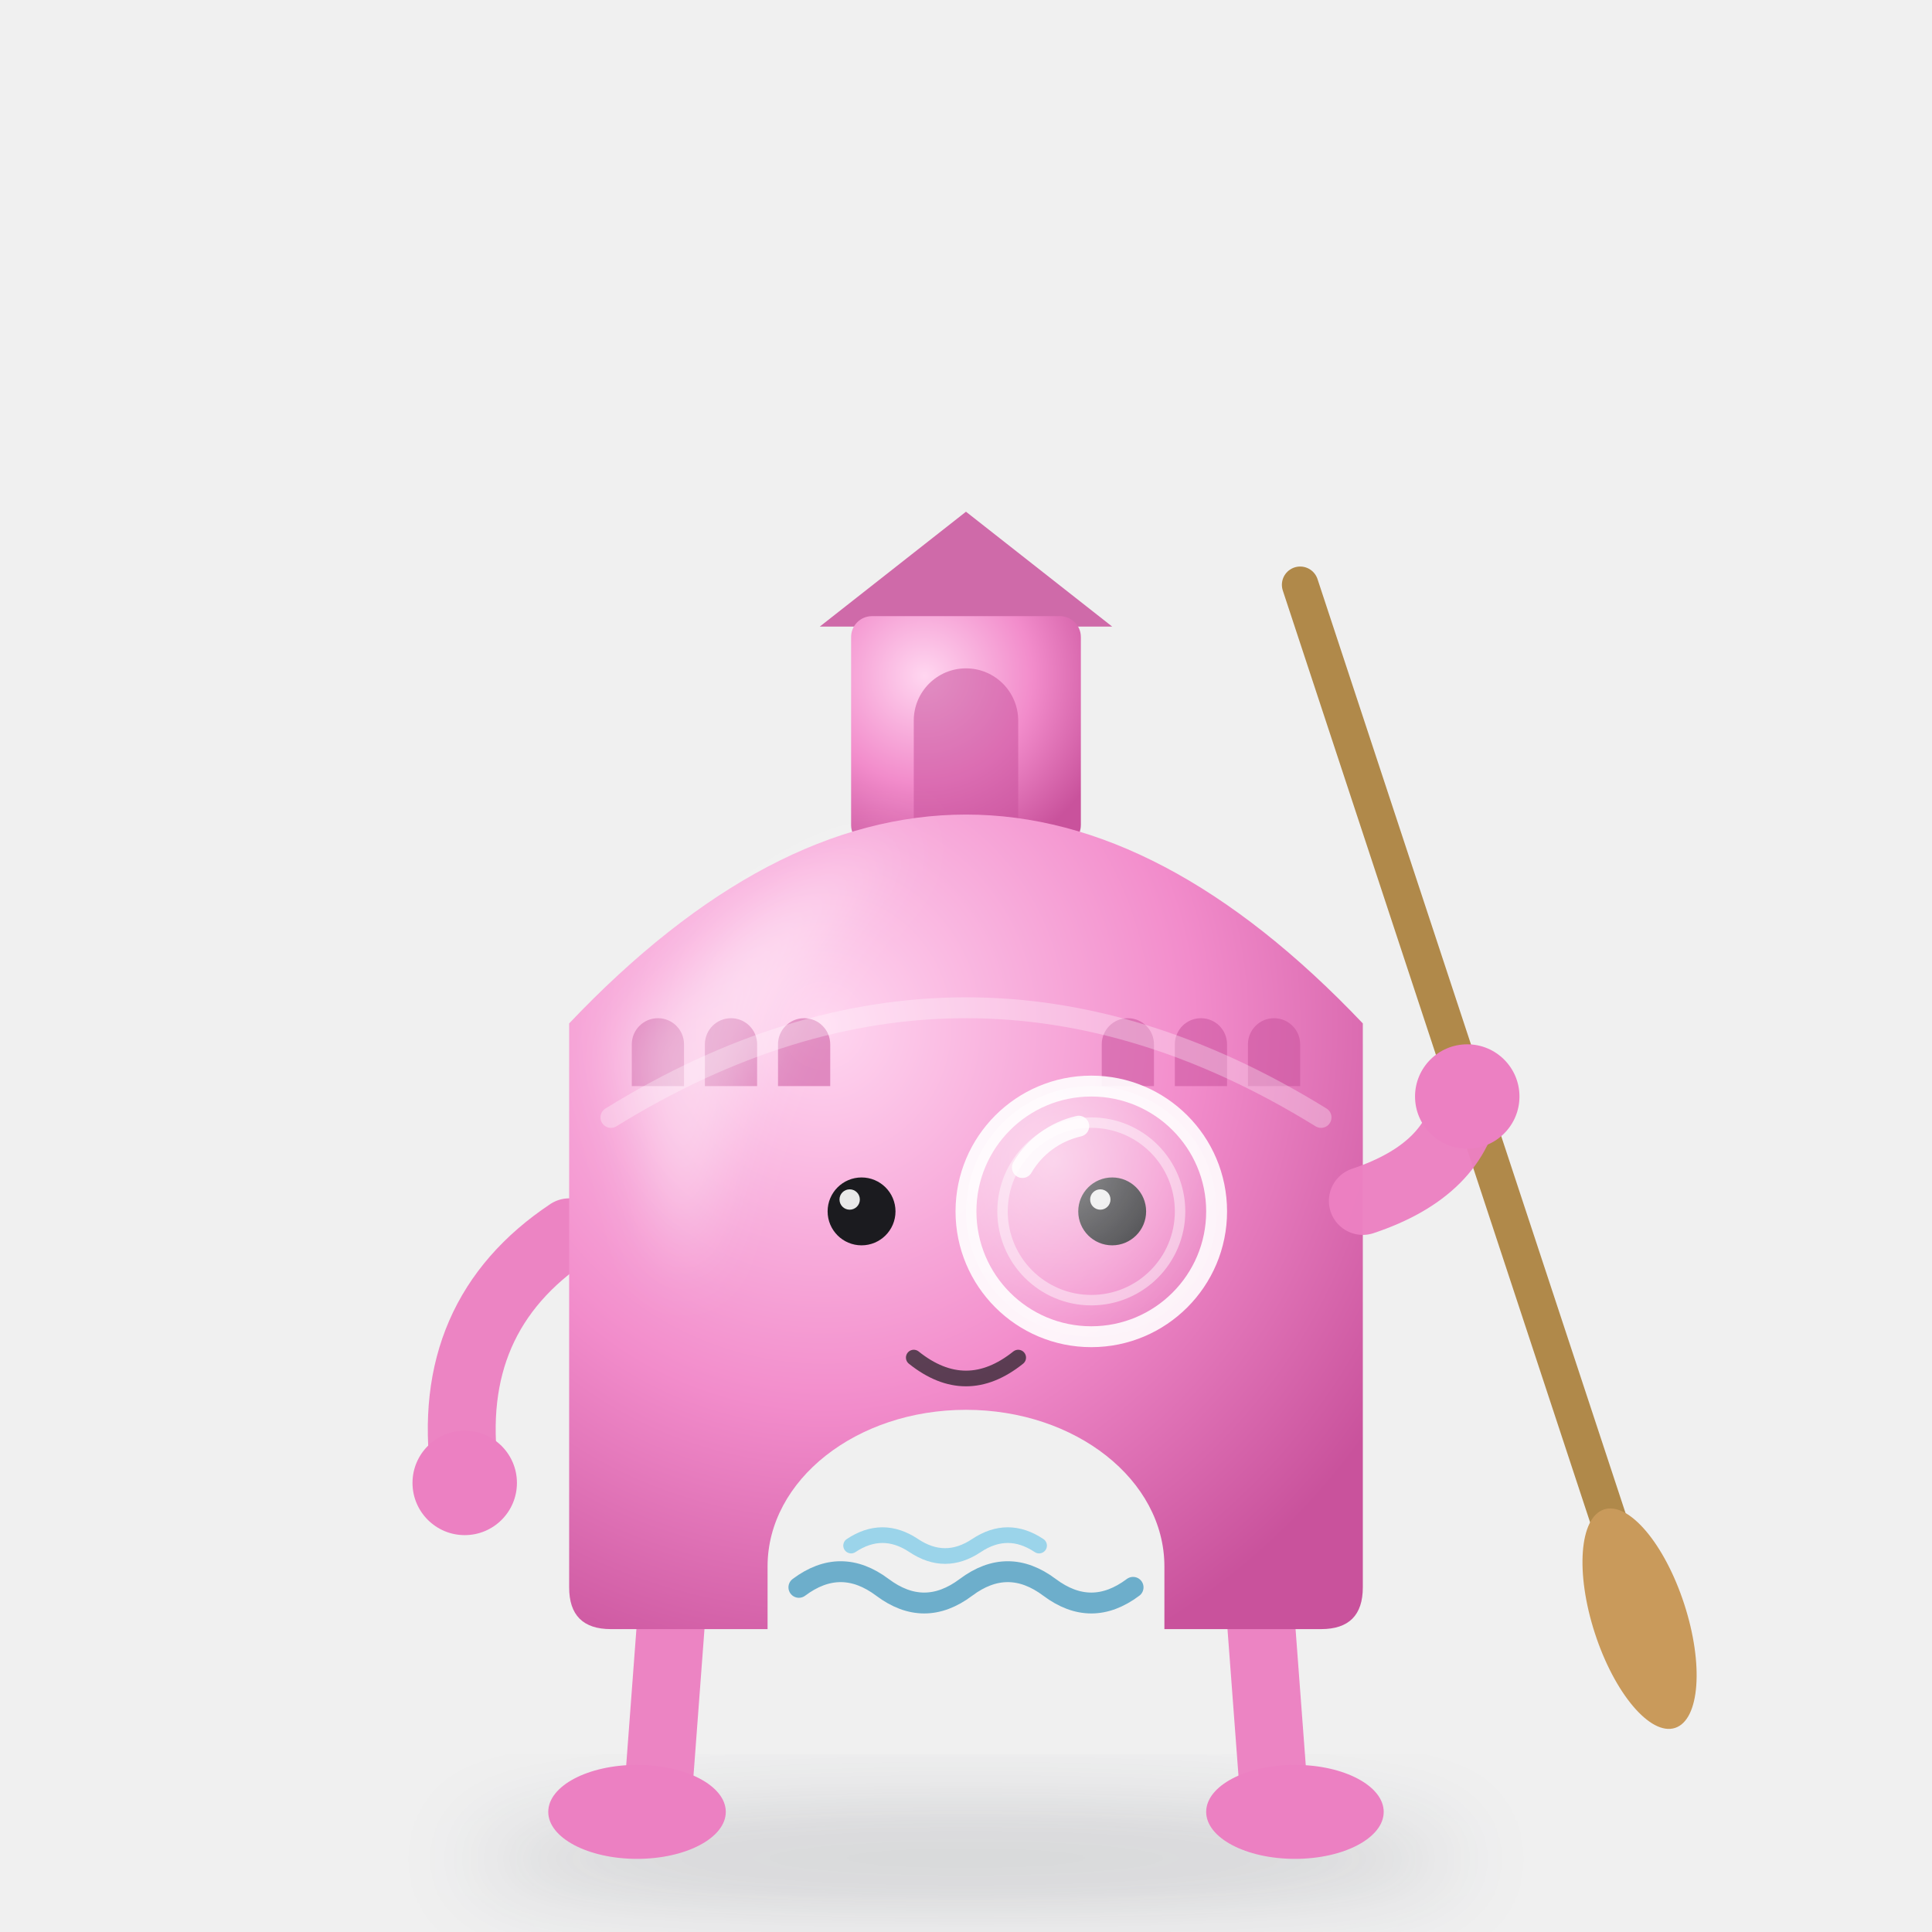
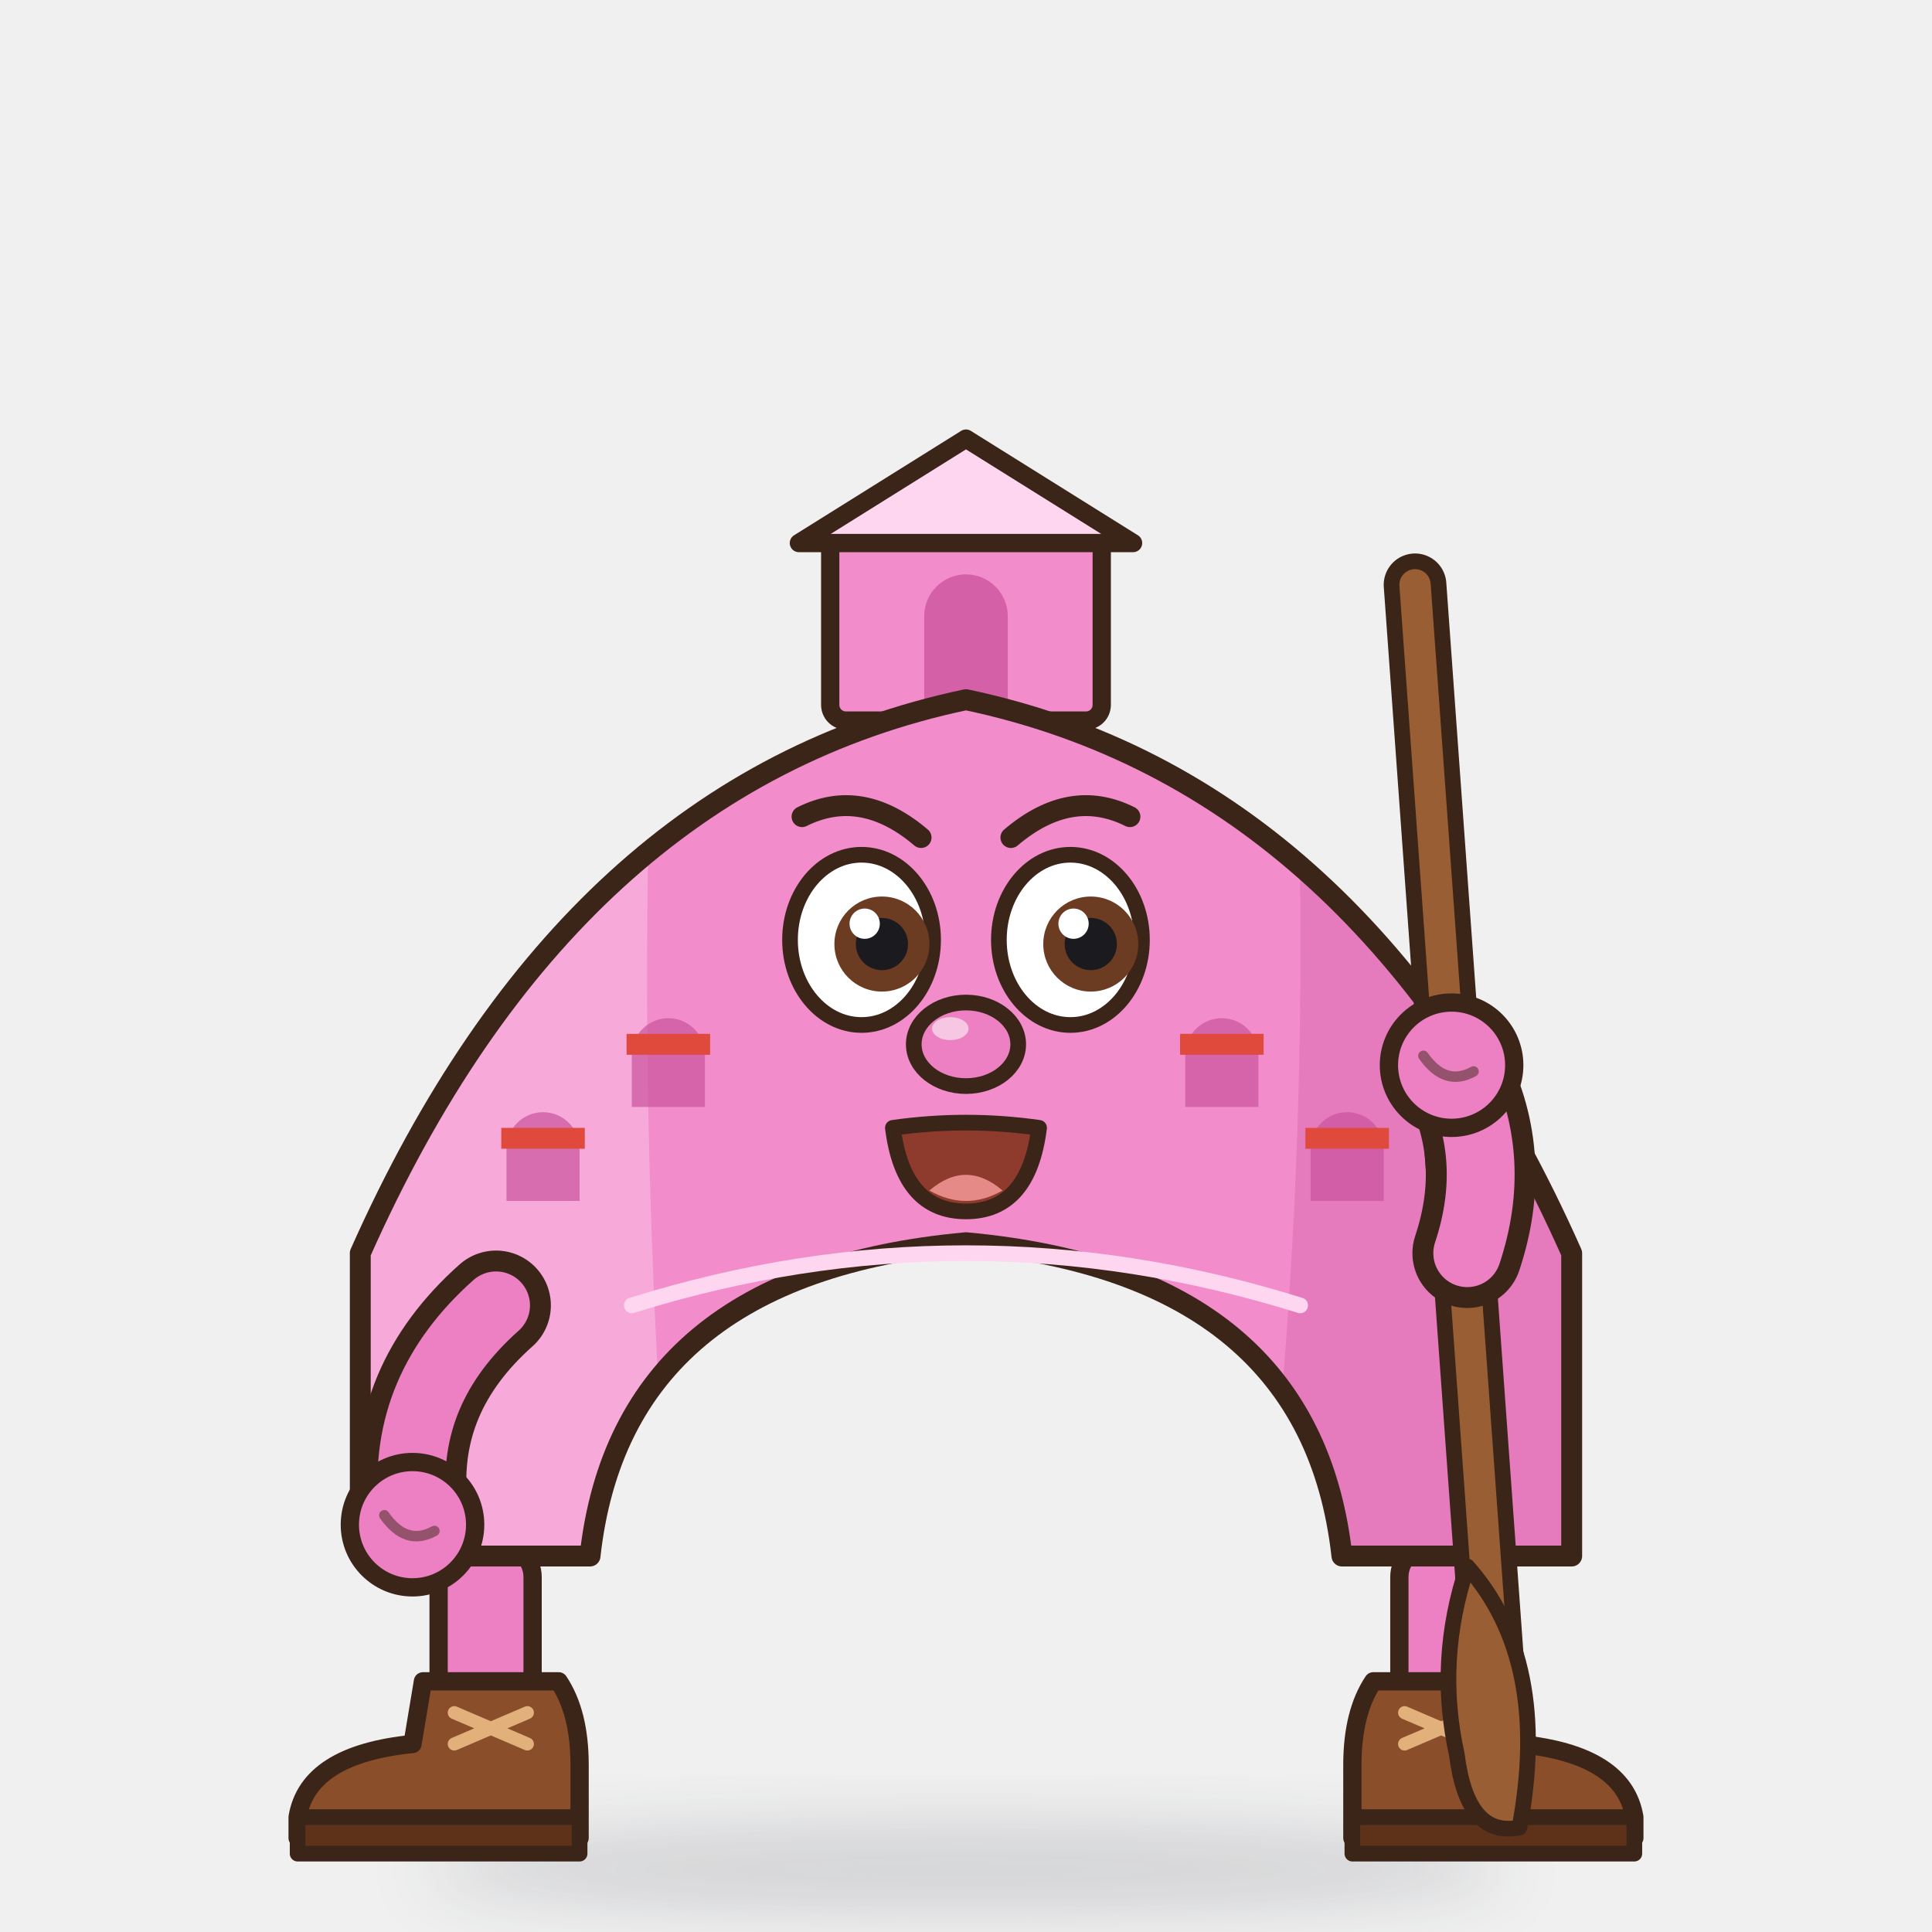
<svg xmlns="http://www.w3.org/2000/svg" viewBox="0 0 64 64" width="160" height="160" role="img" aria-label="Venice, Channels, running">
  <defs>
-     <radialGradient id="sm-venice-b" cx="32%" cy="26%" r="85%">
-       <stop offset="0" stop-color="#FFD6F0" />
-       <stop offset=".55" stop-color="#F28CCB" />
-       <stop offset="1" stop-color="#C9529C" />
-     </radialGradient>
-     <radialGradient id="sm-venice-l" cx="35%" cy="30%" r="75%">
-       <stop offset="0" stop-color="#fff" stop-opacity=".55" />
-       <stop offset="1" stop-color="#fff" stop-opacity=".08" />
-     </radialGradient>
-     <filter id="sm-venice-f" x="-20%" y="-20%" width="140%" height="140%">
+     <filter id="sm-venice-s" x="-50%" y="-50%" width="200%" height="200%">
      <feGaussianBlur stdDeviation="6" />
-     </filter>
-     <filter id="sm-venice-s" x="-50%" y="-50%" width="200%" height="200%">
-       <feGaussianBlur stdDeviation="8" />
    </filter>
  </defs>
  <g transform="scale(0.17297) translate(35 0)">
-     <ellipse cx="150" cy="356" rx="95" ry="10" fill="#1B2430" opacity=".14" filter="url(#sm-venice-s)" />
-     <path d="M94 304 L91 344" fill="none" stroke="#EC80C2" stroke-width="13" stroke-linecap="round" stroke-linejoin="round" opacity=".96" />
-     <path d="M206 304 L209 344" fill="none" stroke="#EC80C2" stroke-width="13" stroke-linecap="round" stroke-linejoin="round" opacity=".96" />
-     <ellipse cx="87" cy="347" rx="17" ry="9" fill="#EC80C2" />
-     <ellipse cx="213" cy="347" rx="17" ry="9" fill="#EC80C2" />
-     <path d="M74 236 Q50 252 54 282" fill="none" stroke="#EC80C2" stroke-width="13" stroke-linecap="round" stroke-linejoin="round" opacity=".96" />
-     <circle cx="54" cy="284" r="10" fill="#EC80C2" />
-     <path d="M214 112 L276 300" stroke="#B0894A" stroke-width="7" stroke-linecap="round" />
-     <ellipse cx="279" cy="310" rx="9" ry="22" fill="#C99A5B" transform="rotate(-18 279 310)" />
-     <path d="M122 120 L150 98 L178 120 Z" fill="#C9529C" opacity=".85" />
-     <rect x="128" y="118" width="44" height="44" rx="4" fill="url(#sm-venice-b)" />
-     <path d="M140 162 L140 138 A10 10 0 0 1 160 138 L160 162 Z" fill="#C9529C" opacity=".55" />
-     <path d="M74 304 L74 196 Q150 116 226 196 L226 304 Q226 312 218 312 L188 312 L188 300 A38 30 0 0 0 112 300 L112 312 L82 312 Q74 312 74 304 Z" fill="url(#sm-venice-b)" />
-     <path d="M86 208 L86 200 A5 5 0 0 1 96 200 L96 208 Z M100 208 L100 200 A5 5 0 0 1 110 200 L110 208 Z M114 208 L114 200 A5 5 0 0 1 124 200 L124 208 Z M176 208 L176 200 A5 5 0 0 1 186 200 L186 208 Z M190 208 L190 200 A5 5 0 0 1 200 200 L200 208 Z M204 208 L204 200 A5 5 0 0 1 214 200 L214 208 Z" fill="#C9529C" opacity=".55" />
-     <path d="M82 214 Q150 172 218 214" fill="none" stroke="#fff" stroke-opacity=".3" stroke-width="4" stroke-linecap="round" stroke-linejoin="round" />
-     <path d="M118 304 q8 -6 16 0 t16 0 t16 0 t16 0" fill="none" stroke="#4C9EC2" stroke-width="4" stroke-linecap="round" opacity=".8" />
-     <path d="M128 296 q6 -4 12 0 t12 0 t12 0" fill="none" stroke="#86CDE8" stroke-width="3" stroke-linecap="round" opacity=".8" />
-     <path d="M84 200 Q110 170 140 160 Q110 182 96 246 Z" fill="#fff" opacity=".42" filter="url(#sm-venice-f)" />
+     <ellipse cx="150" cy="358" rx="104" ry="9" fill="#1B2430" opacity=".14" filter="url(#sm-venice-s)" />
+     <rect x="49" y="296" width="18" height="34" rx="6" fill="#EC80C2" stroke="#3B2418" stroke-width="3.5" />
+     <rect x="233" y="296" width="18" height="34" rx="6" fill="#EC80C2" stroke="#3B2418" stroke-width="3.5" />
+     <path d="M72 322 L46 322 L44 334 Q24 336 22 348 L22 352 L76 352 L76 338 Q76 328 72 322 Z" fill="#8A4E2B" stroke="#3B2418" stroke-width="3.5" stroke-linejoin="round" />
+     <path d="M76 348 L22 348 L22 355 L76 355 Z" fill="#5E3219" stroke="#3B2418" stroke-width="3" stroke-linejoin="round" />
+     <path d="M66 328 L52 334 M52 328 L66 334" fill="none" stroke="#E2B07A" stroke-width="2.5" stroke-linecap="round" stroke-linejoin="round" />
+     <path d="M228 322 L254 322 L256 334 Q276 336 278 348 L278 352 L224 352 L224 338 Q224 328 228 322 Z" fill="#8A4E2B" stroke="#3B2418" stroke-width="3.5" stroke-linejoin="round" />
+     <path d="M224 348 L278 348 L278 355 L224 355 Z" fill="#5E3219" stroke="#3B2418" stroke-width="3" stroke-linejoin="round" />
+     <path d="M234 328 L248 334 M248 328 L234 334" fill="none" stroke="#E2B07A" stroke-width="2.5" stroke-linecap="round" stroke-linejoin="round" />
+     <rect x="124" y="102" width="52" height="36" rx="3" fill="#F28CCB" stroke="#3B2418" stroke-width="3.5" />
+     <path d="M142 138 L142 118 A8 8 0 0 1 158 118 L158 138 Z" fill="#C9529C" opacity="0.75" />
+     <path d="M118 104 L150 84 L182 104 Z" fill="#FFD6F0" stroke="#3B2418" stroke-width="3.5" stroke-linejoin="round" stroke-linecap="round" />
+     <clipPath id="sm-venice-c">
+       <path d="M34 298 L34 240 Q74 150 150 134 Q226 150 266 240 L266 298 L222 298 Q216 244 150 238 Q84 244 78 298 Z" />
+     </clipPath>
+     <path d="M34 298 L34 240 Q74 150 150 134 Q226 150 266 240 L266 298 L222 298 Q216 244 150 238 Q84 244 78 298 Z" fill="#F28CCB" />
+     <g clip-path="url(#sm-venice-c)">
+       <path d="M200 0 L340 0 L340 370 L196 370 Q230 200 200 0 Z" fill="#C9529C" opacity="0.32" />
+       <path d="M0 0 L104 0 Q76 160 100 370 L0 370 Z" fill="#FFD6F0" opacity="0.4" />
+       <path d="M62 230 L62 220 A7 7 0 0 1 76 220 L76 230 Z" fill="#C9529C" opacity="0.7" />
+       <path d="M61 216 L77 216 L77 220 L61 220 Z" fill="#E04A3C" />
+       <path d="M86 212 L86 202 A7 7 0 0 1 100 202 L100 212 Z" fill="#C9529C" opacity="0.7" />
+       <path d="M85 198 L101 198 L101 202 L85 202 Z" fill="#E04A3C" />
+       <path d="M192 212 L192 202 A7 7 0 0 1 206 202 L206 212 Z" fill="#C9529C" opacity="0.7" />
+       <path d="M191 198 L207 198 L207 202 L191 202 Z" fill="#E04A3C" />
+       <path d="M216 230 L216 220 A7 7 0 0 1 230 220 L230 230 Z" fill="#C9529C" opacity="0.7" />
+       <path d="M215 216 L231 216 L231 220 L215 220 Z" fill="#E04A3C" />
+     </g>
+     <path d="M34 298 L34 240 Q74 150 150 134 Q226 150 266 240 L266 298 L222 298 Q216 244 150 238 Q84 244 78 298 Z" fill="none" stroke="#3B2418" stroke-width="4" stroke-linecap="round" stroke-linejoin="round" />
+     <path d="M86 250 Q150 230 214 250" fill="none" stroke="#FFD6F0" stroke-width="3" stroke-linecap="round" stroke-linejoin="round" />
+     <ellipse cx="150" cy="200" rx="10" ry="8" fill="#EC80C2" stroke="#3B2418" stroke-width="3" />
+     <ellipse cx="147" cy="197" rx="3.5" ry="2.2" fill="#fff" opacity=".55" />
    <g>
-       <circle cx="130" cy="232" r="6.5" fill="#1B1B1F" />
-       <circle cx="127.725" cy="229.725" r="1.95" fill="#fff" opacity=".9" />
-       <circle cx="178" cy="232" r="6.5" fill="#1B1B1F" />
-       <circle cx="175.725" cy="229.725" r="1.95" fill="#fff" opacity=".9" />
+       <ellipse cx="130" cy="180" rx="13.7" ry="16.3" fill="#fff" stroke="#3B2418" stroke-width="3" />
+       <circle cx="133.9" cy="180.8" r="9.1" fill="#6B3B22" />
+       <circle cx="133.9" cy="180.8" r="5" fill="#1B1B1F" />
+       <circle cx="130.6" cy="176.9" r="2.9" fill="#fff" />
+       <ellipse cx="170" cy="180" rx="13.7" ry="16.3" fill="#fff" stroke="#3B2418" stroke-width="3" />
+       <circle cx="173.9" cy="180.8" r="9.1" fill="#6B3B22" />
+       <circle cx="173.9" cy="180.8" r="5" fill="#1B1B1F" />
+       <circle cx="170.6" cy="176.9" r="2.9" fill="#fff" />
    </g>
-     <circle cx="174" cy="232" r="24" fill="url(#sm-venice-l)" stroke="#fff" stroke-opacity=".9" stroke-width="4" />
-     <circle cx="174" cy="232" r="17" fill="none" stroke="#fff" stroke-opacity=".45" stroke-width="2" />
-     <path d="M160.8 223.6 A16.8 16.8 0 0 1 171.6 215.68" fill="none" stroke="#fff" stroke-width="4" stroke-linecap="round" opacity=".85" />
-     <path d="M140 260 Q150 268 160 260" fill="none" stroke="#1B1B1F" stroke-width="3" stroke-linecap="round" opacity=".7" />
-     <path d="M226 230 Q244 224 246 210" fill="none" stroke="#EC80C2" stroke-width="13" stroke-linecap="round" stroke-linejoin="round" opacity=".96" />
-     <circle cx="246" cy="210" r="10" fill="#EC80C2" />
+     <path d="M118.6 156.4 Q130 150.7 141.4 160.4 M181.4 156.4 Q170 150.7 158.6 160.4" fill="none" stroke="#3B2418" stroke-width="4" stroke-linecap="round" />
+     <path d="M136 216 Q150 214 164 216 Q162 232 150 232 Q138 232 136 216 Z" fill="#8E3B2E" stroke="#3B2418" stroke-width="3" stroke-linejoin="round" />
+     <path d="M143 228 Q150 222 157 228 Q150 232 143 228 Z" fill="#E58A86" />
+     <path d="M60 250 Q42 266 44 288" fill="none" stroke="#3B2418" stroke-width="21" stroke-linecap="round" stroke-linejoin="round" />
+     <path d="M60 250 Q42 266 44 288" fill="none" stroke="#EC80C2" stroke-width="13" stroke-linecap="round" stroke-linejoin="round" />
+     <circle cx="44" cy="292" r="12" fill="#EC80C2" stroke="#3B2418" stroke-width="3.5" />
+     <path d="M38.6 290.2 Q42.8 296.2 48.2 293.2" fill="none" stroke="#3B2418" stroke-width="2" stroke-linecap="round" opacity=".5" />
+     <path d="M236 112 L252 334" fill="none" stroke="#3B2418" stroke-width="12" stroke-linecap="round" stroke-linejoin="round" />
+     <path d="M236 112 L252 334" fill="none" stroke="#9A5E34" stroke-width="6" stroke-linecap="round" stroke-linejoin="round" />
+     <path d="M246 300 Q262 318 256 350 Q246 352 244 336 Q240 318 246 300 Z" fill="#9A5E34" stroke="#3B2418" stroke-width="3" stroke-linejoin="round" />
+     <path d="M246 240 Q252 222 244 206" fill="none" stroke="#3B2418" stroke-width="21" stroke-linecap="round" stroke-linejoin="round" />
+     <path d="M246 240 Q252 222 244 206" fill="none" stroke="#EC80C2" stroke-width="13" stroke-linecap="round" stroke-linejoin="round" />
+     <circle cx="243" cy="204" r="12" fill="#EC80C2" stroke="#3B2418" stroke-width="3.5" />
+     <path d="M237.6 202.2 Q241.8 208.2 247.2 205.2" fill="none" stroke="#3B2418" stroke-width="2" stroke-linecap="round" opacity=".5" />
  </g>
</svg>
